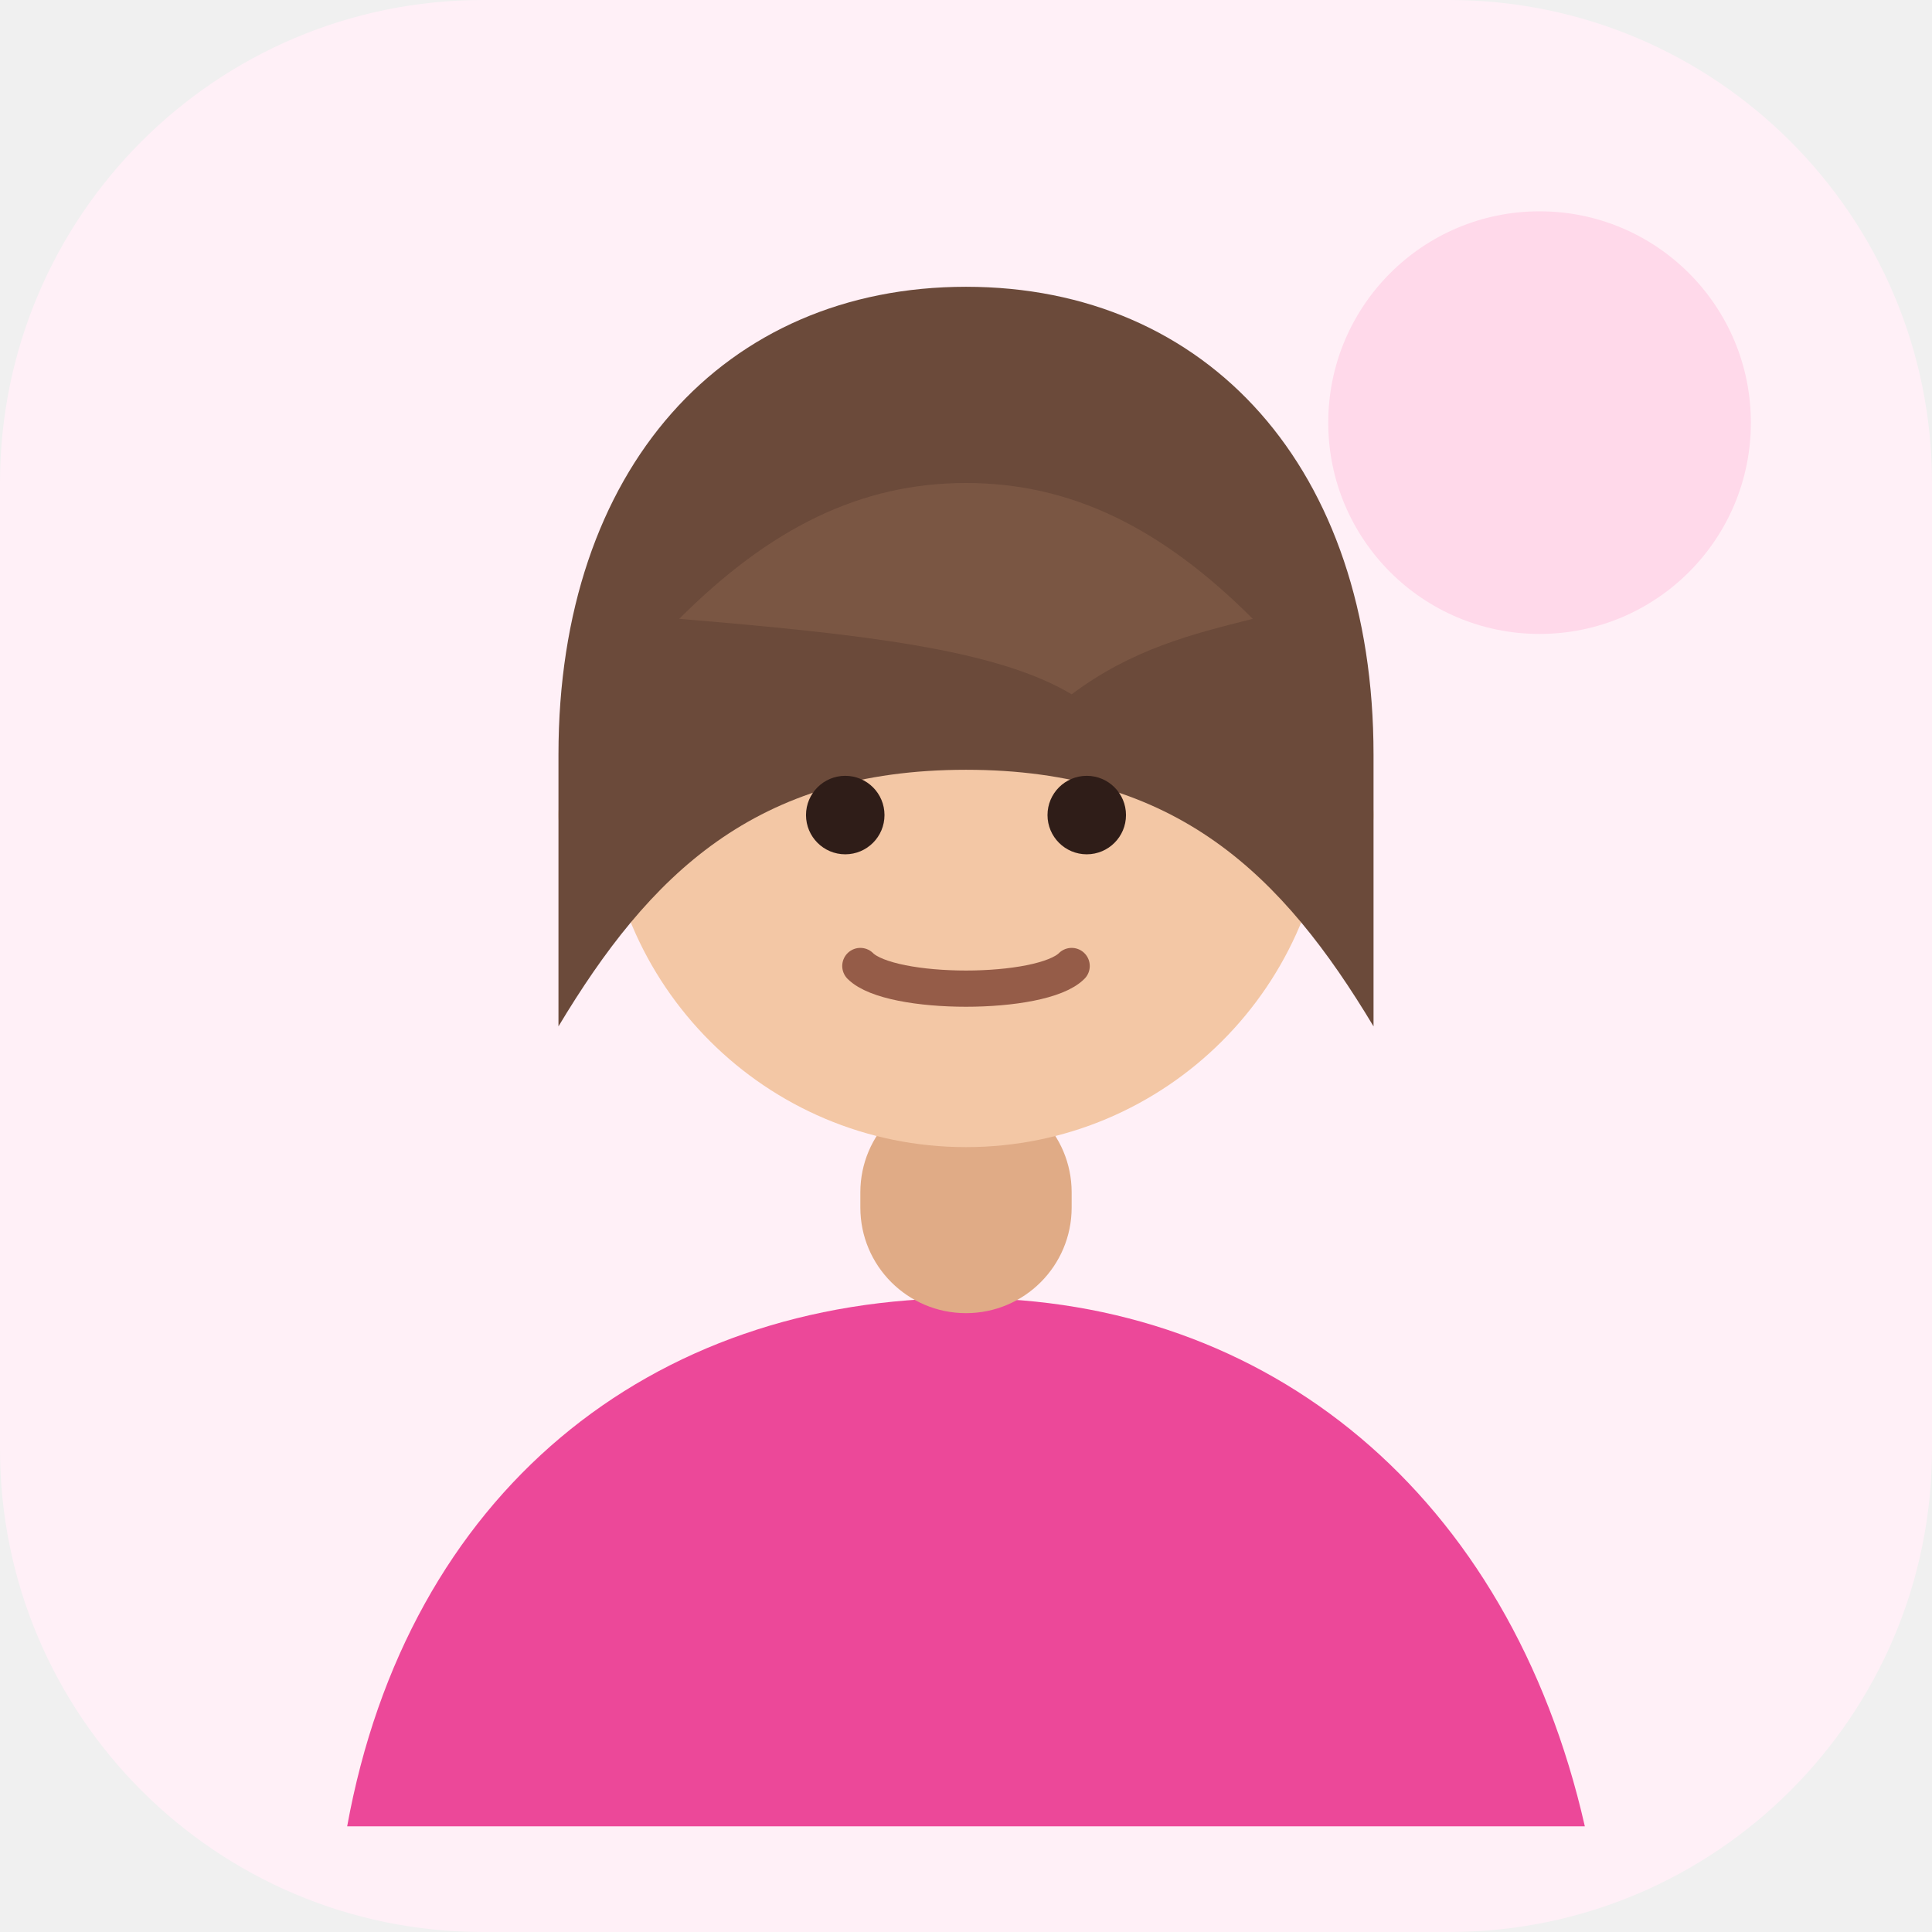
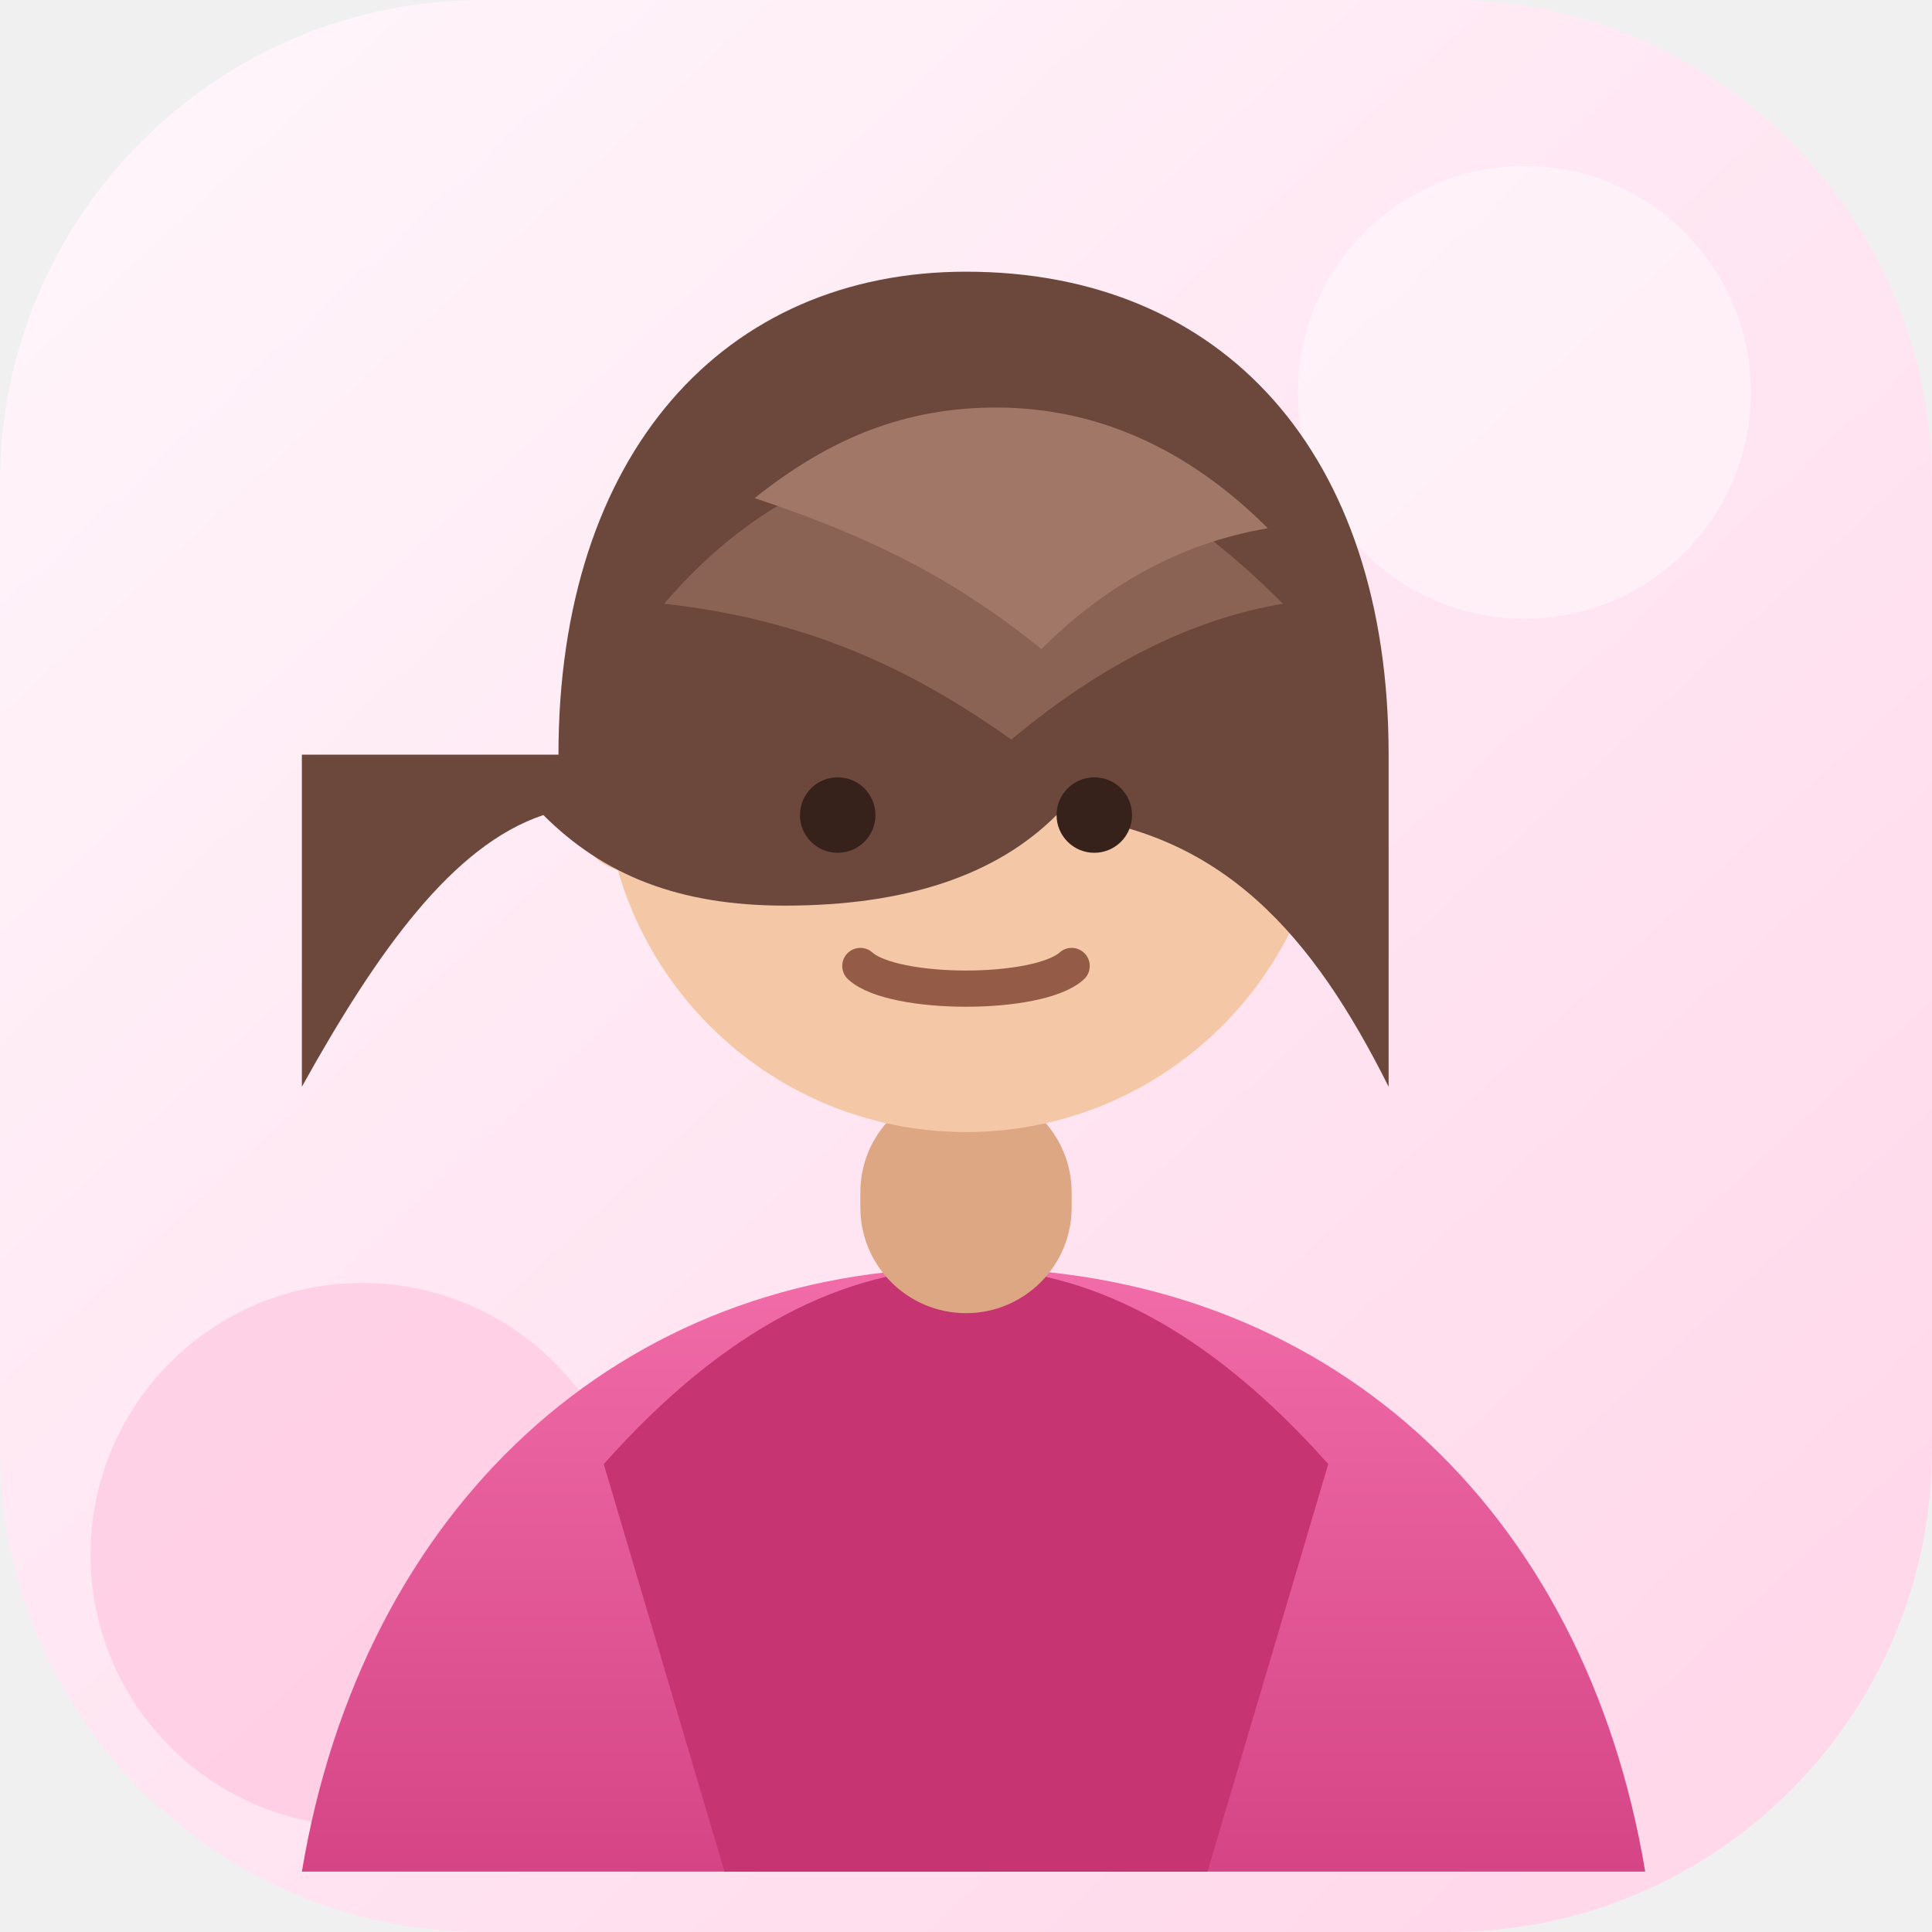
<svg xmlns="http://www.w3.org/2000/svg" viewBox="0 0 128 128" fill="none">
-   <rect width="128" height="128" rx="32" fill="#FFF0F7" />
-   <circle cx="102" cy="28" r="14" fill="#FFD9EA" />
-   <path d="M23 121c4-22 20-35 41-35 20 0 36 13 41 35H23Z" fill="#EC4899" />
-   <rect x="57" y="72" width="14" height="15" rx="7" fill="#E0AB86" />
-   <circle cx="64" cy="52" r="24" fill="#F3C7A5" />
-   <circle cx="41" cy="54" r="4" fill="#F3C7A5" />
-   <circle cx="87" cy="54" r="4" fill="#F3C7A5" />
-   <path d="M37 50c0-19 11-31 27-31s27 12 27 31v18c-6-10-13-17-27-17s-21 7-27 17V50Z" fill="#6B4A3A" />
-   <path d="M45 41c6-6 12-9 19-9s13 3 19 9c-4 1-8 2-12 5-5-3-14-4-26-5Z" fill="#7A5643" />
-   <circle cx="56" cy="54" r="2.6" fill="#2F1D18" />
-   <circle cx="72" cy="54" r="2.6" fill="#2F1D18" />
-   <path d="M57 64c2 2 12 2 14 0" stroke="#955C48" stroke-linecap="round" stroke-width="2.4" />
+   <defs>
+     <linearGradient id="bg" x1="13" y1="10" x2="114" y2="119" gradientUnits="userSpaceOnUse">
+       <stop stop-color="#FFF4FA" />
+       <stop offset="1" stop-color="#FFD8EA" />
+     </linearGradient>
+     <linearGradient id="shirt" x1="64" y1="84" x2="64" y2="124" gradientUnits="userSpaceOnUse">
+       <stop stop-color="#F16CA8" />
+       <stop offset="1" stop-color="#D54586" />
+     </linearGradient>
+   </defs>
+   <rect width="128" height="128" rx="32" fill="url(#bg)" />
+   <circle cx="101" cy="26" r="15" fill="#FFFFFF" fill-opacity=".4" />
+   <circle cx="24" cy="103" r="18" fill="#FFC2DD" fill-opacity=".6" />
+   <path d="M20 124c4-24 21-40 44-40 24 0 41 16 45 40H20Z" fill="url(#shirt)" />
+   <path d="M40 97c8-9 16-13 24-13s16 4 24 13l-8 27H48l-8-27Z" fill="#C73472" />
+   <rect x="57" y="72" width="14" height="15" rx="7" fill="#DEA783" />
+   <circle cx="64" cy="51" r="24" fill="#F4C8A7" />
+   <circle cx="42" cy="54" r="3.8" fill="#F4C8A7" />
+   <circle cx="86" cy="54" r="3.8" fill="#F4C8A7" />
+   <path d="M37 50c0-20 11-32 27-32 17 0 28 12 28 32v22c-5-10-11-17-22-18-4 4-10 6-18 6-7 0-12-2-16-6-6 2-11 9-16 18V50Z" fill="#6C473B" />
+   <path d="M44 40c6-7 13-10 20-10 8 0 14 3 21 10-6 1-12 4-18 9-7-5-14-8-23-9Z" fill="#8A6354" />
+   <path d="M50 33c5-4 10-6 16-6 7 0 13 3 18 8-6 1-11 4-15 8-5-4-10-7-19-10Z" fill="#A17868" />
+   <circle cx="55.5" cy="54" r="2.5" fill="#37211B" />
+   <circle cx="72.5" cy="54" r="2.5" fill="#37211B" />
+   <path d="M57 64c2.2 2 11.8 2 14 0" stroke="#945C47" stroke-linecap="round" stroke-width="2.4" />
</svg>
